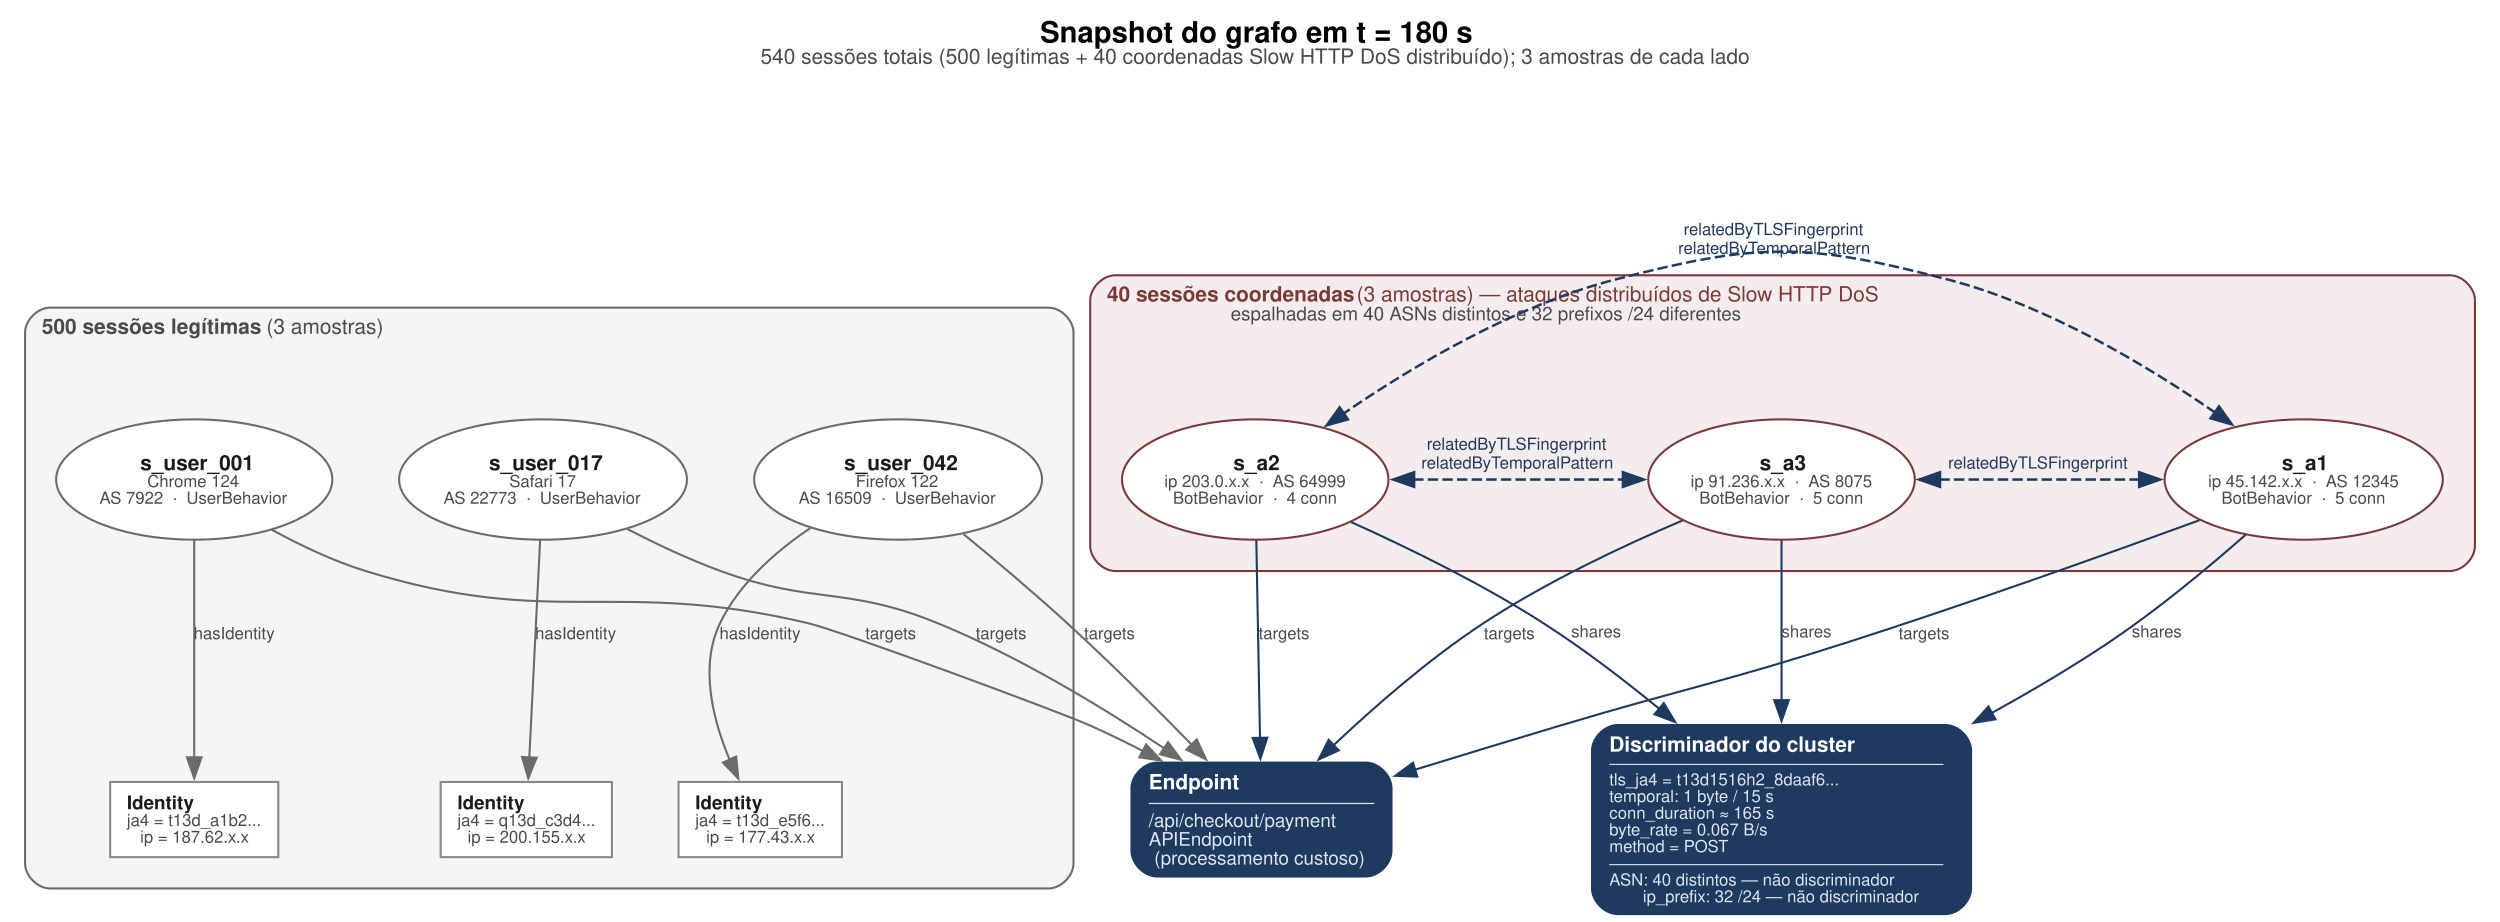
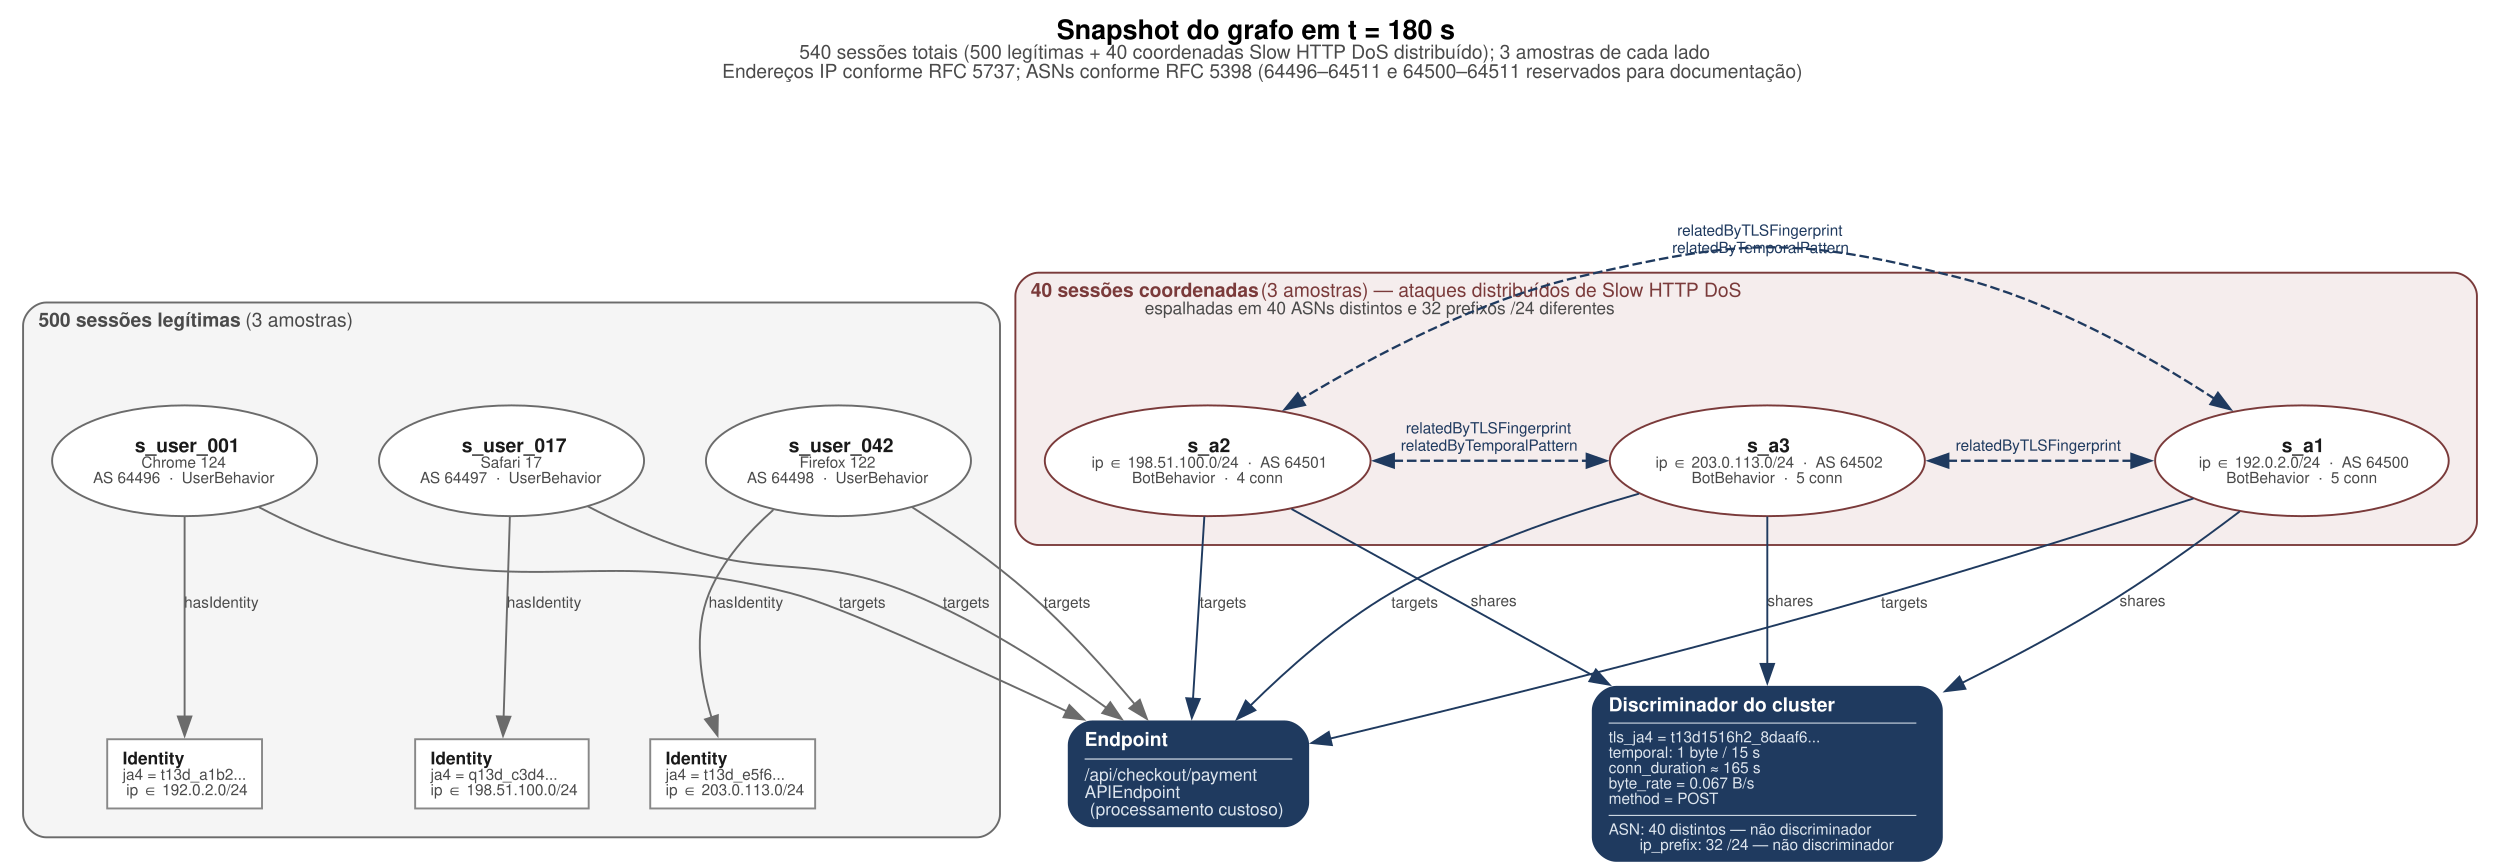
- <svg xmlns="http://www.w3.org/2000/svg" width="1197pt" height="441pt" viewBox="0.00 0.00 1197.00 441.00">
-   <g id="graph0" class="graph" transform="scale(1 1) rotate(0) translate(4 437.4)">
-     <polygon fill="white" stroke="none" points="-4,4 -4,-437.4 1193,-437.4 1193,4 -4,4" />
-     <text xml:space="preserve" text-anchor="start" x="494" y="-417.1" font-family="Helvetica,sans-Serif" font-weight="bold" font-size="14.00">Snapshot do grafo em t = 180 s</text>
-     <text xml:space="preserve" text-anchor="start" x="360.12" y="-406.9" font-family="Helvetica,sans-Serif" font-size="10.00" fill="#4a4a4a">540 sessões totais (500 legítimas + 40 coordenadas Slow HTTP DoS distribuído); 3 amostras de cada lado</text>
+ <svg xmlns="http://www.w3.org/2000/svg" width="1300pt" height="451pt" viewBox="0.00 0.00 1300.00 451.00">
+   <g id="graph0" class="graph" transform="scale(1 1) rotate(0) translate(4 447.4)">
+     <polygon fill="white" stroke="none" points="-4,4 -4,-447.4 1296,-447.4 1296,4 -4,4" />
+     <text xml:space="preserve" text-anchor="start" x="545.5" y="-427.1" font-family="Helvetica,sans-Serif" font-weight="bold" font-size="14.00">Snapshot do grafo em t = 180 s</text>
+     <text xml:space="preserve" text-anchor="start" x="411.62" y="-416.9" font-family="Helvetica,sans-Serif" font-size="10.00" fill="#4a4a4a">540 sessões totais (500 legítimas + 40 coordenadas Slow HTTP DoS distribuído); 3 amostras de cada lado</text>
+     <text xml:space="preserve" text-anchor="start" x="371.5" y="-406.9" font-family="Helvetica,sans-Serif" font-size="10.00" fill="#4a4a4a">Endereços IP conforme RFC 5737; ASNs conforme RFC 5398 (64496–64511 e 64500–64511 reservados para documentação)</text>
    <g id="clust1" class="cluster">
-       <path fill="#f5f5f5" stroke="#6b6b6b" d="M20,-12C20,-12 498,-12 498,-12 504,-12 510,-18 510,-24 510,-24 510,-278.1 510,-278.1 510,-284.1 504,-290.1 498,-290.1 498,-290.1 20,-290.1 20,-290.1 14,-290.1 8,-284.1 8,-278.1 8,-278.1 8,-24 8,-24 8,-18 14,-12 20,-12" />
+       <path fill="#f5f5f5" stroke="#6b6b6b" d="M20,-12C20,-12 504,-12 504,-12 510,-12 516,-18 516,-24 516,-24 516,-278.1 516,-278.1 516,-284.1 510,-290.1 504,-290.1 504,-290.1 20,-290.1 20,-290.1 14,-290.1 8,-284.1 8,-278.1 8,-278.1 8,-24 8,-24 8,-18 14,-12 20,-12" />
      <text xml:space="preserve" text-anchor="start" x="16" y="-277.6" font-family="Helvetica,sans-Serif" font-weight="bold" font-size="10.00" fill="#4a4a4a">500 sessões legítimas</text>
      <text xml:space="preserve" text-anchor="start" x="118" y="-277.6" font-family="Helvetica,sans-Serif" font-size="10.00" fill="#4a4a4a">  (3 amostras)</text>
    </g>
    <g id="clust4" class="cluster">
-       <path fill="#f5eded" stroke="#7a3a3a" d="M530,-164C530,-164 1169,-164 1169,-164 1175,-164 1181,-170 1181,-176 1181,-176 1181,-293.6 1181,-293.6 1181,-299.6 1175,-305.6 1169,-305.6 1169,-305.6 530,-305.6 530,-305.6 524,-305.6 518,-299.6 518,-293.6 518,-293.6 518,-176 518,-176 518,-170 524,-164 530,-164" />
-       <text xml:space="preserve" text-anchor="start" x="526" y="-293.1" font-family="Helvetica,sans-Serif" font-weight="bold" font-size="10.00" fill="#7a3a3a">40 sessões coordenadas</text>
-       <text xml:space="preserve" text-anchor="start" x="640" y="-293.1" font-family="Helvetica,sans-Serif" font-size="10.00" fill="#7a3a3a">  (3 amostras) — ataques distribuídos de Slow HTTP DoS</text>
-       <text xml:space="preserve" text-anchor="start" x="585.25" y="-284.05" font-family="Helvetica,sans-Serif" font-size="9.00" fill="#4a4a4a">espalhadas em 40 ASNs distintos e 32 prefixos /24 diferentes</text>
+       <path fill="#f5eded" stroke="#7a3a3a" d="M536,-164C536,-164 1272,-164 1272,-164 1278,-164 1284,-170 1284,-176 1284,-176 1284,-293.6 1284,-293.6 1284,-299.6 1278,-305.6 1272,-305.6 1272,-305.6 536,-305.6 536,-305.6 530,-305.6 524,-299.6 524,-293.6 524,-293.6 524,-176 524,-176 524,-170 530,-164 536,-164" />
+       <text xml:space="preserve" text-anchor="start" x="532" y="-293.1" font-family="Helvetica,sans-Serif" font-weight="bold" font-size="10.00" fill="#7a3a3a">40 sessões coordenadas</text>
+       <text xml:space="preserve" text-anchor="start" x="646" y="-293.1" font-family="Helvetica,sans-Serif" font-size="10.00" fill="#7a3a3a">  (3 amostras) — ataques distribuídos de Slow HTTP DoS</text>
+       <text xml:space="preserve" text-anchor="start" x="591.25" y="-284.05" font-family="Helvetica,sans-Serif" font-size="9.00" fill="#4a4a4a">espalhadas em 40 ASNs distintos e 32 prefixos /24 diferentes</text>
    </g>
    <g id="node1" class="node">
-       <ellipse fill="white" stroke="#6b6b6b" cx="89" cy="-207.8" rx="66.12" ry="28.8" />
-       <text xml:space="preserve" text-anchor="start" x="63.12" y="-212.3" font-family="Helvetica,sans-Serif" font-weight="bold" font-size="10.00" fill="#1a1a1a">s_user_001</text>
-       <text xml:space="preserve" text-anchor="start" x="66.5" y="-204.2" font-family="Helvetica,sans-Serif" font-size="8.00" fill="#4a4a4a">Chrome 124</text>
-       <text xml:space="preserve" text-anchor="start" x="43.62" y="-196.2" font-family="Helvetica,sans-Serif" font-size="8.00" fill="#4a4a4a">AS 7922  ·  UserBehavior</text>
+       <ellipse fill="white" stroke="#6b6b6b" cx="92" cy="-207.8" rx="68.91" ry="28.8" />
+       <text xml:space="preserve" text-anchor="start" x="66.12" y="-212.3" font-family="Helvetica,sans-Serif" font-weight="bold" font-size="10.00" fill="#1a1a1a">s_user_001</text>
+       <text xml:space="preserve" text-anchor="start" x="69.5" y="-204.2" font-family="Helvetica,sans-Serif" font-size="8.00" fill="#4a4a4a">Chrome 124</text>
+       <text xml:space="preserve" text-anchor="start" x="44.38" y="-196.2" font-family="Helvetica,sans-Serif" font-size="8.00" fill="#4a4a4a">AS 64496  ·  UserBehavior</text>
    </g>
    <g id="node4" class="node">
-       <polygon fill="white" stroke="#888888" points="129.25,-63 48.75,-63 48.75,-27 129.25,-27 129.25,-63" />
-       <text xml:space="preserve" text-anchor="start" x="56.75" y="-49.95" font-family="Helvetica,sans-Serif" font-weight="bold" font-size="9.00" fill="#1a1a1a">Identity</text>
-       <text xml:space="preserve" text-anchor="start" x="56.75" y="-41.9" font-family="Helvetica,sans-Serif" font-size="8.00" fill="#4a4a4a">ja4 = t13d_a1b2...</text>
-       <text xml:space="preserve" text-anchor="start" x="63.12" y="-33.9" font-family="Helvetica,sans-Serif" font-size="8.00" fill="#4a4a4a">ip = 187.62.x.x</text>
+       <polygon fill="white" stroke="#888888" points="132.25,-63 51.75,-63 51.75,-27 132.25,-27 132.25,-63" />
+       <text xml:space="preserve" text-anchor="start" x="59.75" y="-49.95" font-family="Helvetica,sans-Serif" font-weight="bold" font-size="9.00" fill="#1a1a1a">Identity</text>
+       <text xml:space="preserve" text-anchor="start" x="59.75" y="-41.9" font-family="Helvetica,sans-Serif" font-size="8.00" fill="#4a4a4a">ja4 = t13d_a1b2...</text>
+       <text xml:space="preserve" text-anchor="start" x="61.62" y="-33.9" font-family="Helvetica,sans-Serif" font-size="8.00" fill="#4a4a4a">ip ∈ 192.0.2.0/24</text>
    </g>
    <g id="edge1" class="edge">
-       <path fill="none" stroke="#6b6b6b" d="M89,-178.79C89,-149.53 89,-103.87 89,-74.45" />
-       <polygon fill="#6b6b6b" stroke="#6b6b6b" points="92.5,-74.81 89,-64.81 85.5,-74.81 92.5,-74.81" />
-       <text xml:space="preserve" text-anchor="middle" x="108.12" y="-131.4" font-family="Helvetica,sans-Serif" font-size="8.00" fill="#4a4a4a">hasIdentity</text>
+       <path fill="none" stroke="#6b6b6b" d="M92,-178.79C92,-149.53 92,-103.87 92,-74.45" />
+       <polygon fill="#6b6b6b" stroke="#6b6b6b" points="95.5,-74.81 92,-64.81 88.5,-74.81 95.5,-74.81" />
+       <text xml:space="preserve" text-anchor="middle" x="111.12" y="-131.4" font-family="Helvetica,sans-Serif" font-size="8.00" fill="#4a4a4a">hasIdentity</text>
    </g>
    <g id="node10" class="node">
-       <path fill="#1f3a5f" stroke="#1f3a5f" stroke-width="1.5" d="M650,-72C650,-72 550,-72 550,-72 544,-72 538,-66 538,-60 538,-60 538,-30 538,-30 538,-24 544,-18 550,-18 550,-18 650,-18 650,-18 656,-18 662,-24 662,-30 662,-30 662,-60 662,-60 662,-66 656,-72 650,-72" />
-       <text xml:space="preserve" text-anchor="start" x="546" y="-59.5" font-family="Helvetica,sans-Serif" font-weight="bold" font-size="10.00" fill="white">Endpoint</text>
-       <text xml:space="preserve" text-anchor="start" x="546" y="-50.45" font-family="Helvetica,sans-Serif" font-size="9.00" fill="#dde5ee">────────────</text>
-       <text xml:space="preserve" text-anchor="start" x="546" y="-41.45" font-family="Helvetica,sans-Serif" font-size="9.00" fill="#dde5ee">/api/checkout/payment</text>
-       <text xml:space="preserve" text-anchor="start" x="546" y="-32.45" font-family="Helvetica,sans-Serif" font-size="9.00" fill="#dde5ee">APIEndpoint</text>
-       <text xml:space="preserve" text-anchor="start" x="548.62" y="-23.45" font-family="Helvetica,sans-Serif" font-size="9.00" fill="#dde5ee">(processamento custoso)</text>
+       <path fill="#1f3a5f" stroke="#1f3a5f" stroke-width="1.5" d="M664,-72C664,-72 564,-72 564,-72 558,-72 552,-66 552,-60 552,-60 552,-30 552,-30 552,-24 558,-18 564,-18 564,-18 664,-18 664,-18 670,-18 676,-24 676,-30 676,-30 676,-60 676,-60 676,-66 670,-72 664,-72" />
+       <text xml:space="preserve" text-anchor="start" x="560" y="-59.5" font-family="Helvetica,sans-Serif" font-weight="bold" font-size="10.00" fill="white">Endpoint</text>
+       <text xml:space="preserve" text-anchor="start" x="560" y="-50.45" font-family="Helvetica,sans-Serif" font-size="9.00" fill="#dde5ee">────────────</text>
+       <text xml:space="preserve" text-anchor="start" x="560" y="-41.45" font-family="Helvetica,sans-Serif" font-size="9.00" fill="#dde5ee">/api/checkout/payment</text>
+       <text xml:space="preserve" text-anchor="start" x="560" y="-32.45" font-family="Helvetica,sans-Serif" font-size="9.00" fill="#dde5ee">APIEndpoint</text>
+       <text xml:space="preserve" text-anchor="start" x="562.62" y="-23.45" font-family="Helvetica,sans-Serif" font-size="9.00" fill="#dde5ee">(processamento custoso)</text>
    </g>
    <g id="edge7" class="edge">
-       <path fill="none" stroke="#6b6b6b" d="M126.14,-183.76C139.79,-176.3 155.65,-168.73 171,-164 261.66,-136.03 290.68,-160.89 383,-139 398.53,-135.32 503.43,-96.51 518,-90 526.28,-86.3 534.88,-82.1 543.25,-77.81" />
-       <polygon fill="#6b6b6b" stroke="#6b6b6b" points="544.74,-80.98 551.98,-73.25 541.49,-74.78 544.74,-80.98" />
-       <text xml:space="preserve" text-anchor="middle" x="422.45" y="-131.4" font-family="Helvetica,sans-Serif" font-size="8.00" fill="#4a4a4a">targets</text>
+       <path fill="none" stroke="#6b6b6b" d="M130.57,-183.71C144.72,-176.24 161.16,-168.68 177,-164 275.61,-134.86 307.43,-164.68 407,-139 434.29,-131.96 498.33,-101.64 524,-90 532.65,-86.08 541.71,-81.82 550.61,-77.56" />
+       <polygon fill="#6b6b6b" stroke="#6b6b6b" points="552.09,-80.73 559.58,-73.23 549.05,-74.43 552.09,-80.73" />
+       <text xml:space="preserve" text-anchor="middle" x="444.34" y="-131.4" font-family="Helvetica,sans-Serif" font-size="8.00" fill="#4a4a4a">targets</text>
    </g>
    <g id="node2" class="node">
-       <ellipse fill="white" stroke="#6b6b6b" cx="256" cy="-207.8" rx="68.91" ry="28.8" />
-       <text xml:space="preserve" text-anchor="start" x="230.12" y="-212.3" font-family="Helvetica,sans-Serif" font-weight="bold" font-size="10.00" fill="#1a1a1a">s_user_017</text>
-       <text xml:space="preserve" text-anchor="start" x="239.88" y="-204.2" font-family="Helvetica,sans-Serif" font-size="8.00" fill="#4a4a4a">Safari 17</text>
-       <text xml:space="preserve" text-anchor="start" x="208.38" y="-196.2" font-family="Helvetica,sans-Serif" font-size="8.00" fill="#4a4a4a">AS 22773  ·  UserBehavior</text>
+       <ellipse fill="white" stroke="#6b6b6b" cx="262" cy="-207.8" rx="68.91" ry="28.8" />
+       <text xml:space="preserve" text-anchor="start" x="236.12" y="-212.3" font-family="Helvetica,sans-Serif" font-weight="bold" font-size="10.00" fill="#1a1a1a">s_user_017</text>
+       <text xml:space="preserve" text-anchor="start" x="245.88" y="-204.2" font-family="Helvetica,sans-Serif" font-size="8.00" fill="#4a4a4a">Safari 17</text>
+       <text xml:space="preserve" text-anchor="start" x="214.38" y="-196.2" font-family="Helvetica,sans-Serif" font-size="8.00" fill="#4a4a4a">AS 64497  ·  UserBehavior</text>
    </g>
    <g id="node5" class="node">
-       <polygon fill="white" stroke="#888888" points="289,-63 207,-63 207,-27 289,-27 289,-63" />
-       <text xml:space="preserve" text-anchor="start" x="215" y="-49.95" font-family="Helvetica,sans-Serif" font-weight="bold" font-size="9.00" fill="#1a1a1a">Identity</text>
-       <text xml:space="preserve" text-anchor="start" x="215" y="-41.9" font-family="Helvetica,sans-Serif" font-size="8.00" fill="#4a4a4a">ja4 = q13d_c3d4...</text>
-       <text xml:space="preserve" text-anchor="start" x="219.88" y="-33.9" font-family="Helvetica,sans-Serif" font-size="8.00" fill="#4a4a4a">ip = 200.155.x.x</text>
+       <polygon fill="white" stroke="#888888" points="302.12,-63 211.88,-63 211.88,-27 302.12,-27 302.12,-63" />
+       <text xml:space="preserve" text-anchor="start" x="219.88" y="-49.95" font-family="Helvetica,sans-Serif" font-weight="bold" font-size="9.00" fill="#1a1a1a">Identity</text>
+       <text xml:space="preserve" text-anchor="start" x="219.88" y="-41.9" font-family="Helvetica,sans-Serif" font-size="8.00" fill="#4a4a4a">ja4 = q13d_c3d4...</text>
+       <text xml:space="preserve" text-anchor="start" x="219.88" y="-33.9" font-family="Helvetica,sans-Serif" font-size="8.00" fill="#4a4a4a">ip ∈ 198.51.100.0/24</text>
    </g>
    <g id="edge2" class="edge">
-       <path fill="none" stroke="#6b6b6b" d="M254.61,-178.79C253.15,-149.53 250.88,-103.87 249.42,-74.45" />
-       <polygon fill="#6b6b6b" stroke="#6b6b6b" points="252.93,-74.62 248.94,-64.81 245.94,-74.97 252.93,-74.62" />
-       <text xml:space="preserve" text-anchor="middle" x="271.6" y="-131.4" font-family="Helvetica,sans-Serif" font-size="8.00" fill="#4a4a4a">hasIdentity</text>
+       <path fill="none" stroke="#6b6b6b" d="M261.13,-178.79C260.22,-149.53 258.8,-103.87 257.88,-74.45" />
+       <polygon fill="#6b6b6b" stroke="#6b6b6b" points="261.39,-74.69 257.58,-64.81 254.4,-74.91 261.39,-74.69" />
+       <text xml:space="preserve" text-anchor="middle" x="278.92" y="-131.4" font-family="Helvetica,sans-Serif" font-size="8.00" fill="#4a4a4a">hasIdentity</text>
    </g>
    <g id="edge8" class="edge">
-       <path fill="none" stroke="#6b6b6b" d="M296.22,-184.16C310.1,-176.99 325.95,-169.51 341,-164 385.64,-147.65 401,-156.99 445,-139 483.53,-123.24 523.74,-98.85 553.55,-79" />
-       <polygon fill="#6b6b6b" stroke="#6b6b6b" points="555.26,-82.07 561.6,-73.57 551.35,-76.26 555.26,-82.07" />
-       <text xml:space="preserve" text-anchor="middle" x="475.3" y="-131.4" font-family="Helvetica,sans-Serif" font-size="8.00" fill="#4a4a4a">targets</text>
+       <path fill="none" stroke="#6b6b6b" d="M301.69,-184.09C315.66,-176.83 331.7,-169.31 347,-164 399.28,-145.84 417.73,-159.85 469,-139 505.96,-123.97 543.78,-99.35 571.52,-79.21" />
+       <polygon fill="#6b6b6b" stroke="#6b6b6b" points="573.34,-82.22 579.31,-73.47 569.19,-76.59 573.34,-82.22" />
+       <text xml:space="preserve" text-anchor="middle" x="498.42" y="-131.4" font-family="Helvetica,sans-Serif" font-size="8.00" fill="#4a4a4a">targets</text>
    </g>
    <g id="node3" class="node">
-       <ellipse fill="white" stroke="#6b6b6b" cx="426" cy="-207.8" rx="68.91" ry="28.8" />
-       <text xml:space="preserve" text-anchor="start" x="400.12" y="-212.3" font-family="Helvetica,sans-Serif" font-weight="bold" font-size="10.00" fill="#1a1a1a">s_user_042</text>
-       <text xml:space="preserve" text-anchor="start" x="405.75" y="-204.2" font-family="Helvetica,sans-Serif" font-size="8.00" fill="#4a4a4a">Firefox 122</text>
-       <text xml:space="preserve" text-anchor="start" x="378.38" y="-196.2" font-family="Helvetica,sans-Serif" font-size="8.00" fill="#4a4a4a">AS 16509  ·  UserBehavior</text>
+       <ellipse fill="white" stroke="#6b6b6b" cx="432" cy="-207.8" rx="68.91" ry="28.8" />
+       <text xml:space="preserve" text-anchor="start" x="406.12" y="-212.3" font-family="Helvetica,sans-Serif" font-weight="bold" font-size="10.00" fill="#1a1a1a">s_user_042</text>
+       <text xml:space="preserve" text-anchor="start" x="411.75" y="-204.2" font-family="Helvetica,sans-Serif" font-size="8.00" fill="#4a4a4a">Firefox 122</text>
+       <text xml:space="preserve" text-anchor="start" x="384.38" y="-196.2" font-family="Helvetica,sans-Serif" font-size="8.00" fill="#4a4a4a">AS 64498  ·  UserBehavior</text>
    </g>
    <g id="node6" class="node">
-       <polygon fill="white" stroke="#888888" points="399.12,-63 320.88,-63 320.88,-27 399.12,-27 399.12,-63" />
-       <text xml:space="preserve" text-anchor="start" x="328.88" y="-49.95" font-family="Helvetica,sans-Serif" font-weight="bold" font-size="9.00" fill="#1a1a1a">Identity</text>
-       <text xml:space="preserve" text-anchor="start" x="328.88" y="-41.9" font-family="Helvetica,sans-Serif" font-size="8.00" fill="#4a4a4a">ja4 = t13d_e5f6...</text>
-       <text xml:space="preserve" text-anchor="start" x="334.12" y="-33.9" font-family="Helvetica,sans-Serif" font-size="8.00" fill="#4a4a4a">ip = 177.43.x.x</text>
+       <polygon fill="white" stroke="#888888" points="419.88,-63 334.12,-63 334.12,-27 419.88,-27 419.88,-63" />
+       <text xml:space="preserve" text-anchor="start" x="342.12" y="-49.95" font-family="Helvetica,sans-Serif" font-weight="bold" font-size="9.00" fill="#1a1a1a">Identity</text>
+       <text xml:space="preserve" text-anchor="start" x="342.12" y="-41.9" font-family="Helvetica,sans-Serif" font-size="8.00" fill="#4a4a4a">ja4 = t13d_e5f6...</text>
+       <text xml:space="preserve" text-anchor="start" x="342.12" y="-33.9" font-family="Helvetica,sans-Serif" font-size="8.00" fill="#4a4a4a">ip ∈ 203.0.113.0/24</text>
    </g>
    <g id="edge3" class="edge">
-       <path fill="none" stroke="#6b6b6b" d="M384.16,-184.68C367.42,-173.44 349.95,-158.08 340.75,-139 330.81,-118.39 337.3,-92.8 345.33,-73.68" />
-       <polygon fill="#6b6b6b" stroke="#6b6b6b" points="348.49,-75.18 349.49,-64.64 342.13,-72.26 348.49,-75.18" />
-       <text xml:space="preserve" text-anchor="middle" x="359.88" y="-131.4" font-family="Helvetica,sans-Serif" font-size="8.00" fill="#4a4a4a">hasIdentity</text>
+       <path fill="none" stroke="#6b6b6b" d="M398.11,-182.25C385.09,-170.75 371.69,-155.86 364.75,-139 356.28,-118.42 360.34,-93.32 365.97,-74.38" />
+       <polygon fill="#6b6b6b" stroke="#6b6b6b" points="369.28,-75.51 369.1,-64.92 362.64,-73.31 369.28,-75.51" />
+       <text xml:space="preserve" text-anchor="middle" x="383.88" y="-131.4" font-family="Helvetica,sans-Serif" font-size="8.00" fill="#4a4a4a">hasIdentity</text>
    </g>
    <g id="edge9" class="edge">
-       <path fill="none" stroke="#6b6b6b" d="M457.32,-181.67C472.58,-169.16 491.04,-153.61 507,-139 527.45,-120.28 549.42,-98.4 566.87,-80.57" />
-       <polygon fill="#6b6b6b" stroke="#6b6b6b" points="569.02,-83.38 573.49,-73.77 564.01,-78.49 569.02,-83.38" />
-       <text xml:space="preserve" text-anchor="middle" x="527.2" y="-131.4" font-family="Helvetica,sans-Serif" font-size="8.00" fill="#4a4a4a">targets</text>
+       <path fill="none" stroke="#6b6b6b" d="M470.24,-183.7C489.3,-171.44 512.23,-155.51 531,-139 550.97,-121.44 570.89,-99.31 586.21,-81.04" />
+       <polygon fill="#6b6b6b" stroke="#6b6b6b" points="588.7,-83.52 592.38,-73.58 583.31,-79.06 588.7,-83.52" />
+       <text xml:space="preserve" text-anchor="middle" x="550.85" y="-131.4" font-family="Helvetica,sans-Serif" font-size="8.00" fill="#4a4a4a">targets</text>
    </g>
    <g id="node7" class="node">
-       <ellipse fill="white" stroke="#7a3a3a" cx="1099" cy="-207.8" rx="66.59" ry="28.8" />
-       <text xml:space="preserve" text-anchor="start" x="1088.5" y="-212.3" font-family="Helvetica,sans-Serif" font-weight="bold" font-size="10.00" fill="#1a1a1a">s_a1</text>
-       <text xml:space="preserve" text-anchor="start" x="1053.25" y="-204.2" font-family="Helvetica,sans-Serif" font-size="8.00" fill="#4a4a4a">ip 45.142.x.x  ·  AS 12345</text>
-       <text xml:space="preserve" text-anchor="start" x="1059.62" y="-196.2" font-family="Helvetica,sans-Serif" font-size="8.00" fill="#4a4a4a">BotBehavior  ·  5 conn</text>
+       <ellipse fill="white" stroke="#7a3a3a" cx="1193" cy="-207.8" rx="76.34" ry="28.8" />
+       <text xml:space="preserve" text-anchor="start" x="1182.5" y="-212.3" font-family="Helvetica,sans-Serif" font-weight="bold" font-size="10.00" fill="#1a1a1a">s_a1</text>
+       <text xml:space="preserve" text-anchor="start" x="1139.38" y="-204.2" font-family="Helvetica,sans-Serif" font-size="8.00" fill="#4a4a4a">ip ∈ 192.0.2.0/24  ·  AS 64500</text>
+       <text xml:space="preserve" text-anchor="start" x="1153.62" y="-196.2" font-family="Helvetica,sans-Serif" font-size="8.00" fill="#4a4a4a">BotBehavior  ·  5 conn</text>
    </g>
    <g id="node8" class="node">
-       <ellipse fill="white" stroke="#7a3a3a" cx="597" cy="-207.8" rx="63.8" ry="28.8" />
-       <text xml:space="preserve" text-anchor="start" x="586.5" y="-212.3" font-family="Helvetica,sans-Serif" font-weight="bold" font-size="10.00" fill="#1a1a1a">s_a2</text>
-       <text xml:space="preserve" text-anchor="start" x="553.5" y="-204.2" font-family="Helvetica,sans-Serif" font-size="8.00" fill="#4a4a4a">ip 203.0.x.x  ·  AS 64999</text>
-       <text xml:space="preserve" text-anchor="start" x="557.62" y="-196.2" font-family="Helvetica,sans-Serif" font-size="8.00" fill="#4a4a4a">BotBehavior  ·  4 conn</text>
+       <ellipse fill="white" stroke="#7a3a3a" cx="624" cy="-207.8" rx="84.71" ry="28.8" />
+       <text xml:space="preserve" text-anchor="start" x="613.5" y="-212.3" font-family="Helvetica,sans-Serif" font-weight="bold" font-size="10.00" fill="#1a1a1a">s_a2</text>
+       <text xml:space="preserve" text-anchor="start" x="563.62" y="-204.2" font-family="Helvetica,sans-Serif" font-size="8.00" fill="#4a4a4a">ip ∈ 198.51.100.0/24  ·  AS 64501</text>
+       <text xml:space="preserve" text-anchor="start" x="584.62" y="-196.2" font-family="Helvetica,sans-Serif" font-size="8.00" fill="#4a4a4a">BotBehavior  ·  4 conn</text>
    </g>
    <g id="edge4" class="edge">
-       <path fill="none" stroke="#1f3a5f" stroke-width="1.2" stroke-dasharray="5,2" d="M1056.81,-239.71C1023.94,-262.46 976.11,-291.12 929,-303.47 860.21,-321.49 837.83,-321.32 769,-303.47 721.14,-291.05 672.42,-262.1 639.12,-239.28" />
-       <polygon fill="#1f3a5f" stroke="#1f3a5f" stroke-width="1.2" points="1058.45,-242.83 1064.61,-234.21 1054.42,-237.11 1058.45,-242.83" />
-       <polygon fill="#1f3a5f" stroke="#1f3a5f" stroke-width="1.2" points="641.41,-236.61 631.21,-233.76 637.41,-242.35 641.41,-236.61" />
-       <text xml:space="preserve" text-anchor="start" x="802.12" y="-324.85" font-family="Helvetica,sans-Serif" font-size="8.00" fill="#1f3a5f">relatedByTLSFingerprint</text>
-       <text xml:space="preserve" text-anchor="start" x="799.5" y="-315.85" font-family="Helvetica,sans-Serif" font-size="8.00" fill="#1f3a5f">relatedByTemporalPattern</text>
+       <path fill="none" stroke="#1f3a5f" stroke-width="1.2" stroke-dasharray="5,2" d="M1147.82,-239.87C1112.87,-262.61 1062.28,-291.18 1013,-303.47 928.47,-324.53 901.82,-323.33 817,-303.47 764.52,-291.17 709.96,-262.4 672.3,-239.6" />
+       <polygon fill="#1f3a5f" stroke="#1f3a5f" stroke-width="1.2" points="1149.33,-243.07 1155.74,-234.63 1145.47,-237.23 1149.33,-243.07" />
+       <polygon fill="#1f3a5f" stroke="#1f3a5f" stroke-width="1.2" points="674.52,-236.86 664.17,-234.6 670.85,-242.82 674.52,-236.86" />
+       <text xml:space="preserve" text-anchor="start" x="868.12" y="-324.85" font-family="Helvetica,sans-Serif" font-size="8.00" fill="#1f3a5f">relatedByTLSFingerprint</text>
+       <text xml:space="preserve" text-anchor="start" x="865.5" y="-315.85" font-family="Helvetica,sans-Serif" font-size="8.00" fill="#1f3a5f">relatedByTemporalPattern</text>
    </g>
    <g id="node9" class="node">
-       <ellipse fill="white" stroke="#7a3a3a" cx="849" cy="-207.8" rx="63.8" ry="28.8" />
-       <text xml:space="preserve" text-anchor="start" x="838.5" y="-212.3" font-family="Helvetica,sans-Serif" font-weight="bold" font-size="10.00" fill="#1a1a1a">s_a3</text>
-       <text xml:space="preserve" text-anchor="start" x="805.5" y="-204.2" font-family="Helvetica,sans-Serif" font-size="8.00" fill="#4a4a4a">ip 91.236.x.x  ·  AS 8075</text>
-       <text xml:space="preserve" text-anchor="start" x="809.62" y="-196.2" font-family="Helvetica,sans-Serif" font-size="8.00" fill="#4a4a4a">BotBehavior  ·  5 conn</text>
+       <ellipse fill="white" stroke="#7a3a3a" cx="915" cy="-207.8" rx="81.92" ry="28.8" />
+       <text xml:space="preserve" text-anchor="start" x="904.5" y="-212.3" font-family="Helvetica,sans-Serif" font-weight="bold" font-size="10.00" fill="#1a1a1a">s_a3</text>
+       <text xml:space="preserve" text-anchor="start" x="856.88" y="-204.2" font-family="Helvetica,sans-Serif" font-size="8.00" fill="#4a4a4a">ip ∈ 203.0.113.0/24  ·  AS 64502</text>
+       <text xml:space="preserve" text-anchor="start" x="875.62" y="-196.2" font-family="Helvetica,sans-Serif" font-size="8.00" fill="#4a4a4a">BotBehavior  ·  5 conn</text>
    </g>
    <g id="edge6" class="edge">
-       <path fill="none" stroke="#1f3a5f" stroke-width="1.2" stroke-dasharray="5,2" d="M1020.53,-207.8C989.85,-207.8 954.81,-207.8 924.43,-207.8" />
-       <polygon fill="#1f3a5f" stroke="#1f3a5f" stroke-width="1.2" points="1020.24,-211.3 1030.24,-207.8 1020.24,-204.3 1020.24,-211.3" />
-       <polygon fill="#1f3a5f" stroke="#1f3a5f" stroke-width="1.2" points="924.87,-204.3 914.87,-207.8 924.87,-211.3 924.87,-204.3" />
-       <text xml:space="preserve" text-anchor="start" x="928.73" y="-213.05" font-family="Helvetica,sans-Serif" font-size="8.00" fill="#1f3a5f">relatedByTLSFingerprint</text>
+       <path fill="none" stroke="#1f3a5f" stroke-width="1.2" stroke-dasharray="5,2" d="M1104.67,-207.8C1074.16,-207.8 1039.88,-207.8 1008.94,-207.8" />
+       <polygon fill="#1f3a5f" stroke="#1f3a5f" stroke-width="1.2" points="1104.35,-211.3 1114.35,-207.8 1104.35,-204.3 1104.35,-211.3" />
+       <polygon fill="#1f3a5f" stroke="#1f3a5f" stroke-width="1.2" points="1009.1,-204.3 999.1,-207.8 1009.1,-211.3 1009.1,-204.3" />
+       <text xml:space="preserve" text-anchor="start" x="1012.91" y="-213.05" font-family="Helvetica,sans-Serif" font-size="8.00" fill="#1f3a5f">relatedByTLSFingerprint</text>
    </g>
    <g id="edge10" class="edge">
-       <path fill="none" stroke="#1f3a5f" d="M1049.05,-188.3C1005.04,-172.21 939.08,-148.63 881,-130 820.19,-110.49 804.19,-108.28 743,-90 720.33,-83.23 695.69,-75.7 673.34,-68.82" />
-       <polygon fill="#1f3a5f" stroke="#1f3a5f" points="674.61,-65.55 664.03,-65.94 672.55,-72.24 674.61,-65.55" />
-       <text xml:space="preserve" text-anchor="middle" x="917.21" y="-131.4" font-family="Helvetica,sans-Serif" font-size="8.00" fill="#4a4a4a">targets</text>
+       <path fill="none" stroke="#1f3a5f" d="M1136.6,-188.21C1086.91,-172.07 1012.45,-148.46 947,-130 858.26,-104.98 755.22,-79.53 687.53,-63.31" />
+       <polygon fill="#1f3a5f" stroke="#1f3a5f" points="688.58,-59.96 678.04,-61.04 686.95,-66.77 688.58,-59.96" />
+       <text xml:space="preserve" text-anchor="middle" x="986.24" y="-131.4" font-family="Helvetica,sans-Serif" font-size="8.00" fill="#4a4a4a">targets</text>
    </g>
    <g id="node11" class="node">
-       <path fill="#1f3a5f" stroke="#1f3a5f" stroke-width="1.5" d="M927.5,-90C927.5,-90 770.5,-90 770.5,-90 764.5,-90 758.5,-84 758.5,-78 758.5,-78 758.5,-12 758.5,-12 758.5,-6 764.5,0 770.5,0 770.5,0 927.5,0 927.5,0 933.5,0 939.5,-6 939.5,-12 939.5,-12 939.5,-78 939.5,-78 939.5,-84 933.5,-90 927.5,-90" />
-       <text xml:space="preserve" text-anchor="start" x="766.5" y="-77.5" font-family="Helvetica,sans-Serif" font-weight="bold" font-size="10.00" fill="white">Discriminador do cluster</text>
-       <text xml:space="preserve" text-anchor="start" x="766.5" y="-69.4" font-family="Helvetica,sans-Serif" font-size="8.00" fill="#dde5ee">────────────────────</text>
-       <text xml:space="preserve" text-anchor="start" x="766.5" y="-61.4" font-family="Helvetica,sans-Serif" font-size="8.00" fill="#dde5ee">tls_ja4 = t13d1516h2_8daaf6...</text>
-       <text xml:space="preserve" text-anchor="start" x="766.5" y="-53.4" font-family="Helvetica,sans-Serif" font-size="8.00" fill="#dde5ee">temporal: 1 byte / 15 s</text>
-       <text xml:space="preserve" text-anchor="start" x="766.5" y="-45.4" font-family="Helvetica,sans-Serif" font-size="8.00" fill="#dde5ee">conn_duration ≈ 165 s</text>
-       <text xml:space="preserve" text-anchor="start" x="766.5" y="-37.4" font-family="Helvetica,sans-Serif" font-size="8.00" fill="#dde5ee">byte_rate = 0.067 B/s</text>
-       <text xml:space="preserve" text-anchor="start" x="766.5" y="-29.4" font-family="Helvetica,sans-Serif" font-size="8.00" fill="#dde5ee">method = POST</text>
-       <text xml:space="preserve" text-anchor="start" x="766.5" y="-21.4" font-family="Helvetica,sans-Serif" font-size="8.00" fill="#dde5ee">────────────────────</text>
-       <text xml:space="preserve" text-anchor="start" x="766.5" y="-13.4" font-family="Helvetica,sans-Serif" font-size="8.00" fill="#dde5ee">ASN: 40 distintos — não discriminador</text>
-       <text xml:space="preserve" text-anchor="start" x="782.62" y="-5.4" font-family="Helvetica,sans-Serif" font-size="8.00" fill="#dde5ee">ip_prefix: 32 /24 — não discriminador</text>
+       <path fill="#1f3a5f" stroke="#1f3a5f" stroke-width="1.5" d="M993.5,-90C993.5,-90 836.5,-90 836.5,-90 830.5,-90 824.5,-84 824.5,-78 824.5,-78 824.5,-12 824.5,-12 824.5,-6 830.5,0 836.5,0 836.5,0 993.5,0 993.5,0 999.5,0 1005.5,-6 1005.5,-12 1005.5,-12 1005.5,-78 1005.5,-78 1005.5,-84 999.5,-90 993.5,-90" />
+       <text xml:space="preserve" text-anchor="start" x="832.5" y="-77.5" font-family="Helvetica,sans-Serif" font-weight="bold" font-size="10.00" fill="white">Discriminador do cluster</text>
+       <text xml:space="preserve" text-anchor="start" x="832.5" y="-69.4" font-family="Helvetica,sans-Serif" font-size="8.00" fill="#dde5ee">────────────────────</text>
+       <text xml:space="preserve" text-anchor="start" x="832.5" y="-61.4" font-family="Helvetica,sans-Serif" font-size="8.00" fill="#dde5ee">tls_ja4 = t13d1516h2_8daaf6...</text>
+       <text xml:space="preserve" text-anchor="start" x="832.5" y="-53.4" font-family="Helvetica,sans-Serif" font-size="8.00" fill="#dde5ee">temporal: 1 byte / 15 s</text>
+       <text xml:space="preserve" text-anchor="start" x="832.5" y="-45.4" font-family="Helvetica,sans-Serif" font-size="8.00" fill="#dde5ee">conn_duration ≈ 165 s</text>
+       <text xml:space="preserve" text-anchor="start" x="832.5" y="-37.4" font-family="Helvetica,sans-Serif" font-size="8.00" fill="#dde5ee">byte_rate = 0.067 B/s</text>
+       <text xml:space="preserve" text-anchor="start" x="832.5" y="-29.4" font-family="Helvetica,sans-Serif" font-size="8.00" fill="#dde5ee">method = POST</text>
+       <text xml:space="preserve" text-anchor="start" x="832.5" y="-21.4" font-family="Helvetica,sans-Serif" font-size="8.00" fill="#dde5ee">────────────────────</text>
+       <text xml:space="preserve" text-anchor="start" x="832.5" y="-13.4" font-family="Helvetica,sans-Serif" font-size="8.00" fill="#dde5ee">ASN: 40 distintos — não discriminador</text>
+       <text xml:space="preserve" text-anchor="start" x="848.62" y="-5.4" font-family="Helvetica,sans-Serif" font-size="8.00" fill="#dde5ee">ip_prefix: 32 /24 — não discriminador</text>
    </g>
    <g id="edge13" class="edge">
-       <path fill="none" stroke="#1f3a5f" d="M1071.24,-181.39C1053.33,-165.64 1029.13,-145.51 1006,-130 988.29,-118.12 968.73,-106.55 949.59,-95.97" />
-       <polygon fill="#1f3a5f" stroke="#1f3a5f" points="951.42,-92.99 940.97,-91.27 948.07,-99.13 951.42,-92.99" />
-       <text xml:space="preserve" text-anchor="start" x="1016.73" y="-132.25" font-family="Helvetica,sans-Serif" font-size="8.00" fill="#4a4a4a">shares</text>
+       <path fill="none" stroke="#1f3a5f" d="M1160.7,-181.47C1139.95,-165.74 1112.09,-145.62 1086,-130 1064,-116.83 1039.64,-103.93 1016.37,-92.34" />
+       <polygon fill="#1f3a5f" stroke="#1f3a5f" points="1018,-89.24 1007.48,-87.96 1014.9,-95.52 1018,-89.24" />
+       <text xml:space="preserve" text-anchor="start" x="1098.15" y="-132.25" font-family="Helvetica,sans-Serif" font-size="8.00" fill="#4a4a4a">shares</text>
    </g>
    <g id="edge5" class="edge">
-       <path fill="none" stroke="#1f3a5f" stroke-width="1.2" stroke-dasharray="5,2" d="M672.61,-207.8C704.49,-207.8 741.51,-207.8 773.38,-207.8" />
-       <polygon fill="#1f3a5f" stroke="#1f3a5f" stroke-width="1.2" points="673.06,-204.3 663.06,-207.8 673.06,-211.3 673.06,-204.3" />
-       <polygon fill="#1f3a5f" stroke="#1f3a5f" stroke-width="1.2" points="773.06,-211.3 783.06,-207.8 773.06,-204.3 773.06,-211.3" />
-       <text xml:space="preserve" text-anchor="start" x="679.12" y="-222.05" font-family="Helvetica,sans-Serif" font-size="8.00" fill="#1f3a5f">relatedByTLSFingerprint</text>
-       <text xml:space="preserve" text-anchor="start" x="676.5" y="-213.05" font-family="Helvetica,sans-Serif" font-size="8.00" fill="#1f3a5f">relatedByTemporalPattern</text>
+       <path fill="none" stroke="#1f3a5f" stroke-width="1.2" stroke-dasharray="5,2" d="M720.59,-207.8C753.01,-207.8 789.09,-207.8 821.28,-207.8" />
+       <polygon fill="#1f3a5f" stroke="#1f3a5f" stroke-width="1.2" points="720.77,-204.3 710.77,-207.8 720.77,-211.3 720.77,-204.3" />
+       <polygon fill="#1f3a5f" stroke="#1f3a5f" stroke-width="1.2" points="821.13,-211.3 831.13,-207.8 821.13,-204.3 821.13,-211.3" />
+       <text xml:space="preserve" text-anchor="start" x="727.02" y="-222.05" font-family="Helvetica,sans-Serif" font-size="8.00" fill="#1f3a5f">relatedByTLSFingerprint</text>
+       <text xml:space="preserve" text-anchor="start" x="724.39" y="-213.05" font-family="Helvetica,sans-Serif" font-size="8.00" fill="#1f3a5f">relatedByTemporalPattern</text>
    </g>
    <g id="edge11" class="edge">
-       <path fill="none" stroke="#1f3a5f" d="M597.52,-178.79C598.01,-152.53 598.75,-113.08 599.29,-83.99" />
-       <polygon fill="#1f3a5f" stroke="#1f3a5f" points="602.79,-84.2 599.48,-74.13 595.79,-84.07 602.79,-84.2" />
-       <text xml:space="preserve" text-anchor="middle" x="610.79" y="-131.4" font-family="Helvetica,sans-Serif" font-size="8.00" fill="#4a4a4a">targets</text>
+       <path fill="none" stroke="#1f3a5f" d="M622.26,-178.79C620.63,-152.53 618.17,-113.08 616.36,-83.99" />
+       <polygon fill="#1f3a5f" stroke="#1f3a5f" points="619.86,-83.89 615.75,-74.13 612.88,-84.33 619.86,-83.89" />
+       <text xml:space="preserve" text-anchor="middle" x="631.97" y="-131.4" font-family="Helvetica,sans-Serif" font-size="8.00" fill="#4a4a4a">targets</text>
    </g>
    <g id="edge14" class="edge">
-       <path fill="none" stroke="#1f3a5f" d="M642.84,-187.46C670.39,-175.06 705.68,-157.81 735,-139 753.86,-126.9 773.17,-112.18 790.42,-98.04" />
-       <polygon fill="#1f3a5f" stroke="#1f3a5f" points="792.62,-100.77 798.08,-91.69 788.15,-95.39 792.62,-100.77" />
-       <text xml:space="preserve" text-anchor="start" x="748.25" y="-132.25" font-family="Helvetica,sans-Serif" font-size="8.00" fill="#4a4a4a">shares</text>
+       <path fill="none" stroke="#1f3a5f" d="M667.57,-182.73C708.83,-159.93 772.06,-124.98 824.28,-96.13" />
+       <polygon fill="#1f3a5f" stroke="#1f3a5f" points="825.84,-99.26 832.9,-91.36 822.46,-93.14 825.84,-99.26" />
+       <text xml:space="preserve" text-anchor="start" x="760.77" y="-132.25" font-family="Helvetica,sans-Serif" font-size="8.00" fill="#4a4a4a">shares</text>
    </g>
    <g id="edge12" class="edge">
-       <path fill="none" stroke="#1f3a5f" d="M801.62,-188.21C772.97,-176.02 736.29,-158.73 706.25,-139 680.43,-122.04 654.29,-99.25 634.4,-80.47" />
-       <polygon fill="#1f3a5f" stroke="#1f3a5f" points="637.01,-78.13 627.37,-73.74 632.17,-83.19 637.01,-78.13" />
-       <text xml:space="preserve" text-anchor="middle" x="718.62" y="-131.4" font-family="Helvetica,sans-Serif" font-size="8.00" fill="#4a4a4a">targets</text>
+       <path fill="none" stroke="#1f3a5f" d="M848.31,-190.7C809.09,-179.56 759.47,-162.49 719.25,-139 692.17,-123.18 665.73,-99.78 646.12,-80.41" />
+       <polygon fill="#1f3a5f" stroke="#1f3a5f" points="648.76,-78.1 639.23,-73.47 643.79,-83.03 648.76,-78.1" />
+       <text xml:space="preserve" text-anchor="middle" x="731.62" y="-131.4" font-family="Helvetica,sans-Serif" font-size="8.00" fill="#4a4a4a">targets</text>
    </g>
    <g id="edge15" class="edge">
-       <path fill="none" stroke="#1f3a5f" d="M849,-178.79C849,-157.63 849,-127.89 849,-101.91" />
-       <polygon fill="#1f3a5f" stroke="#1f3a5f" points="852.5,-102.19 849,-92.19 845.5,-102.19 852.5,-102.19" />
-       <text xml:space="preserve" text-anchor="start" x="849" y="-132.25" font-family="Helvetica,sans-Serif" font-size="8.00" fill="#4a4a4a">shares</text>
+       <path fill="none" stroke="#1f3a5f" d="M915,-178.79C915,-157.63 915,-127.89 915,-101.91" />
+       <polygon fill="#1f3a5f" stroke="#1f3a5f" points="918.5,-102.19 915,-92.19 911.5,-102.19 918.5,-102.19" />
+       <text xml:space="preserve" text-anchor="start" x="915" y="-132.25" font-family="Helvetica,sans-Serif" font-size="8.00" fill="#4a4a4a">shares</text>
    </g>
  </g>
</svg>
